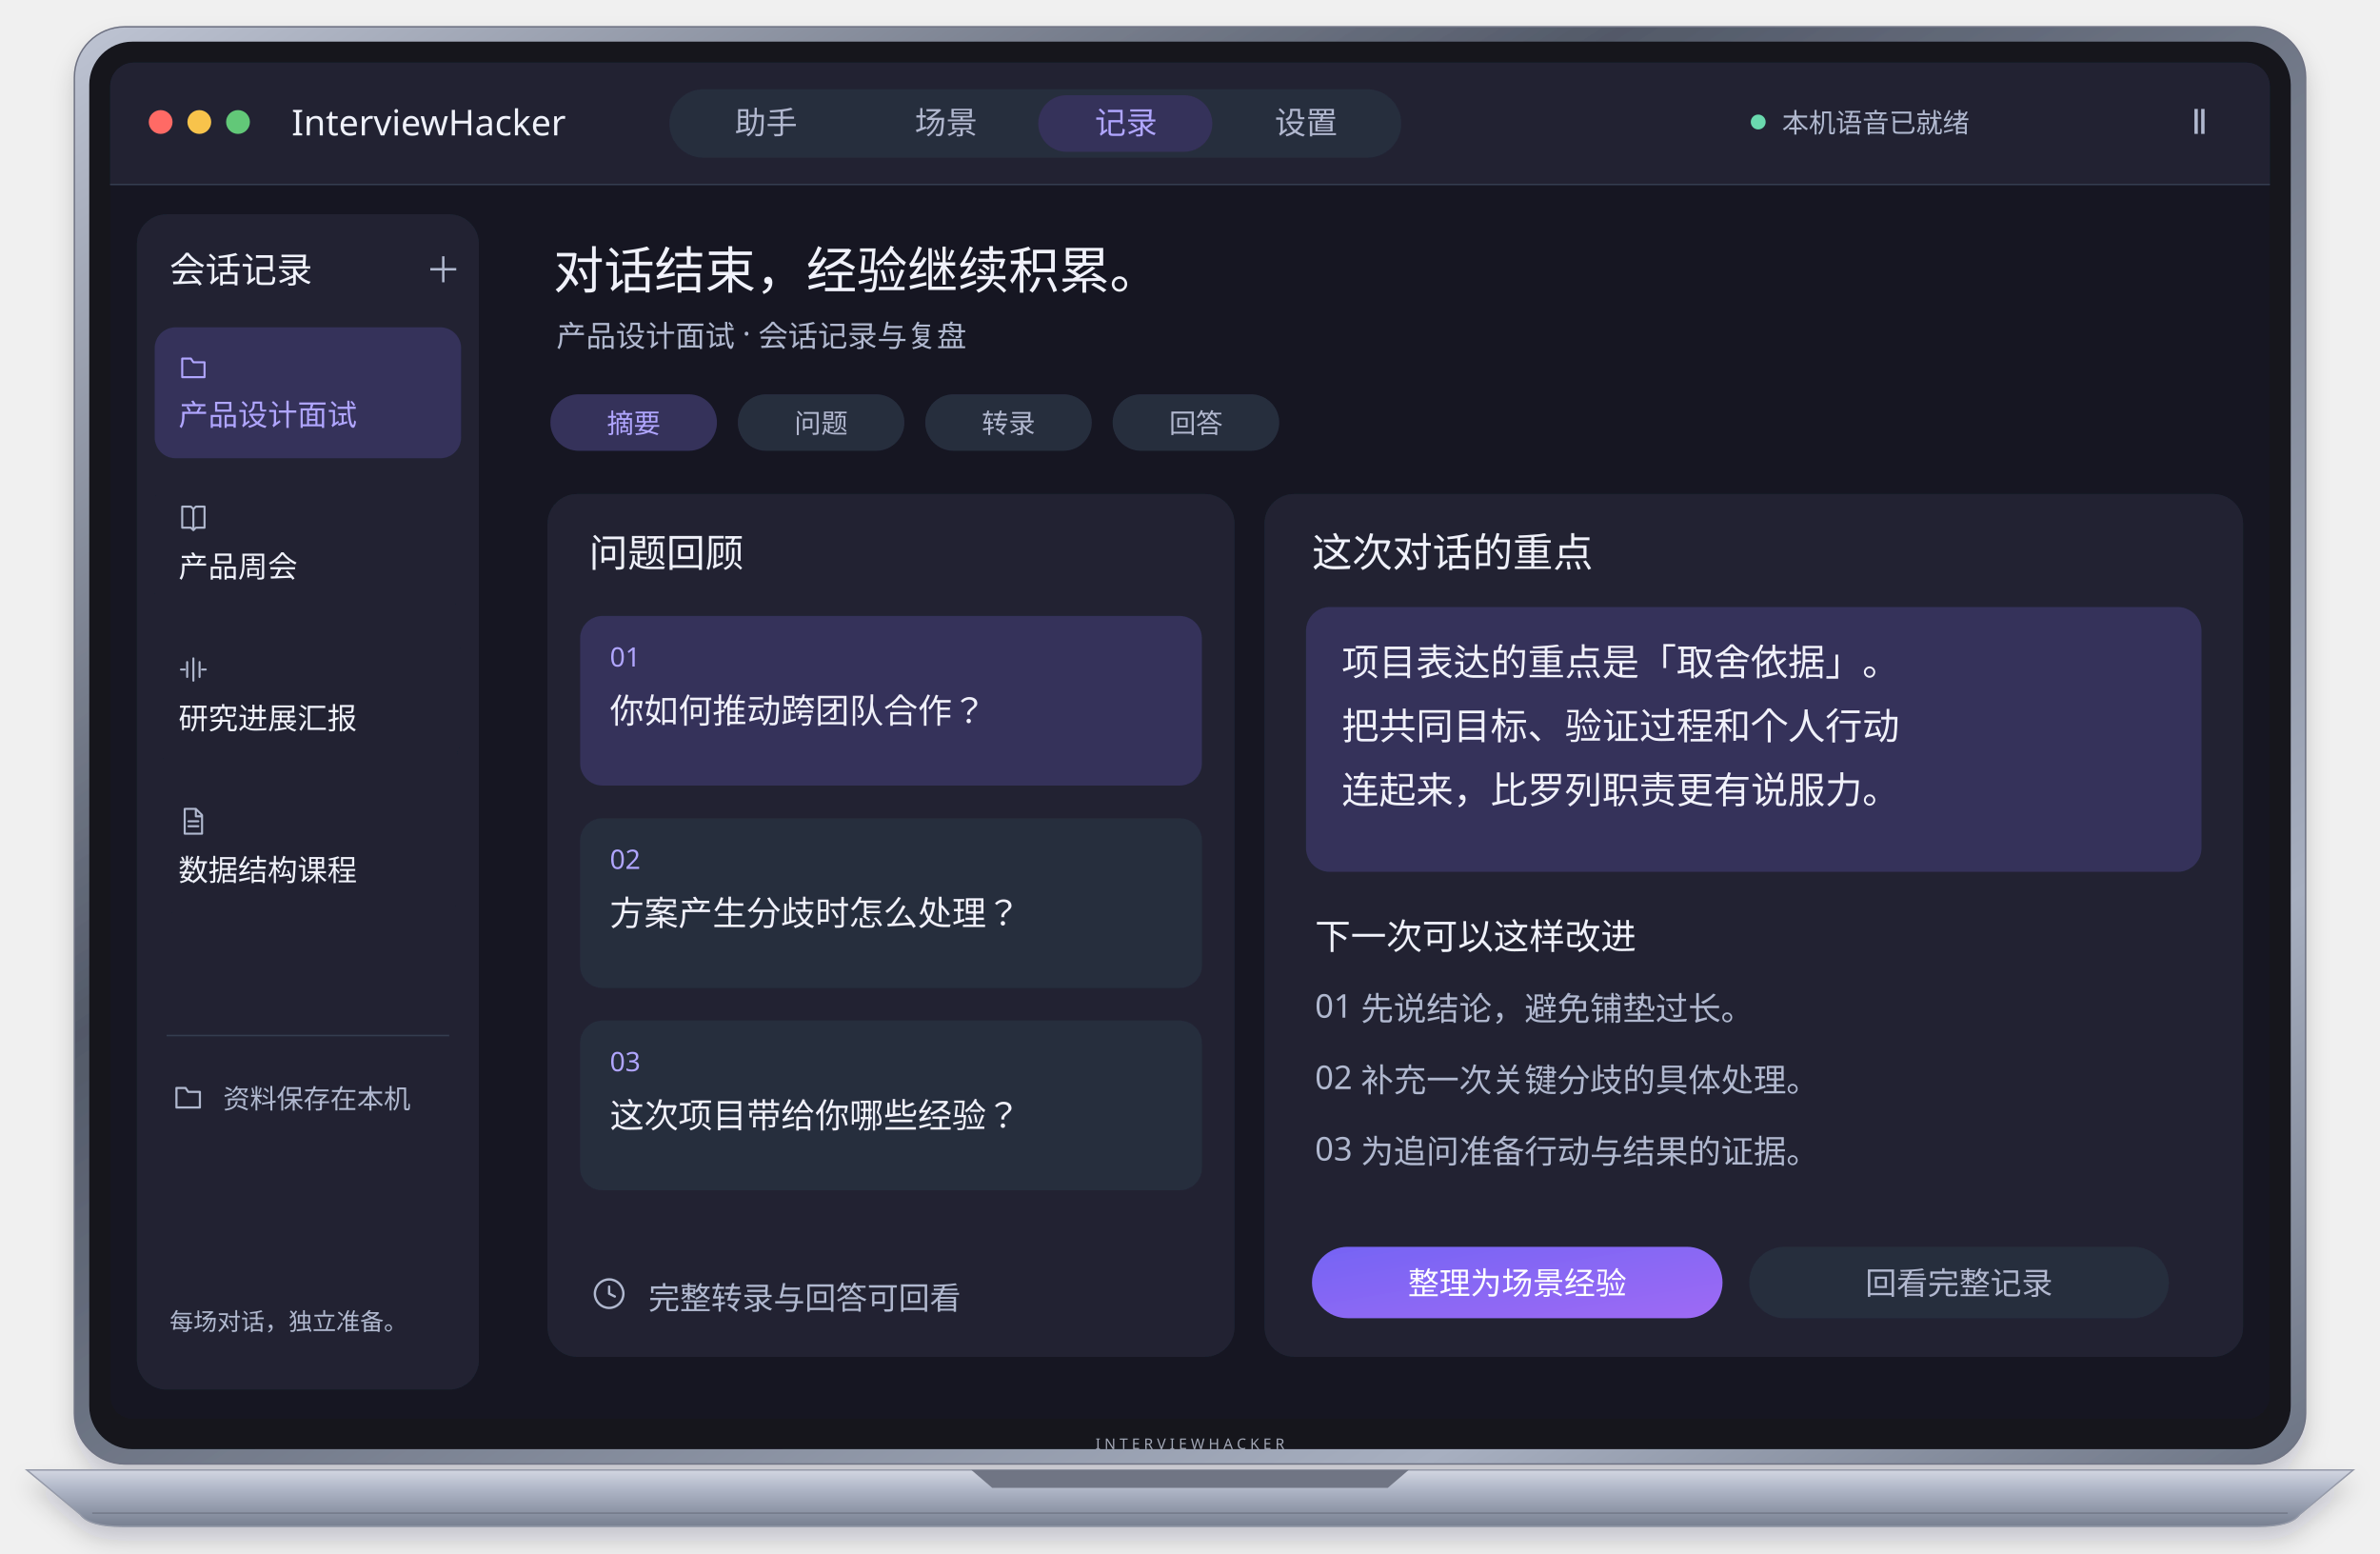
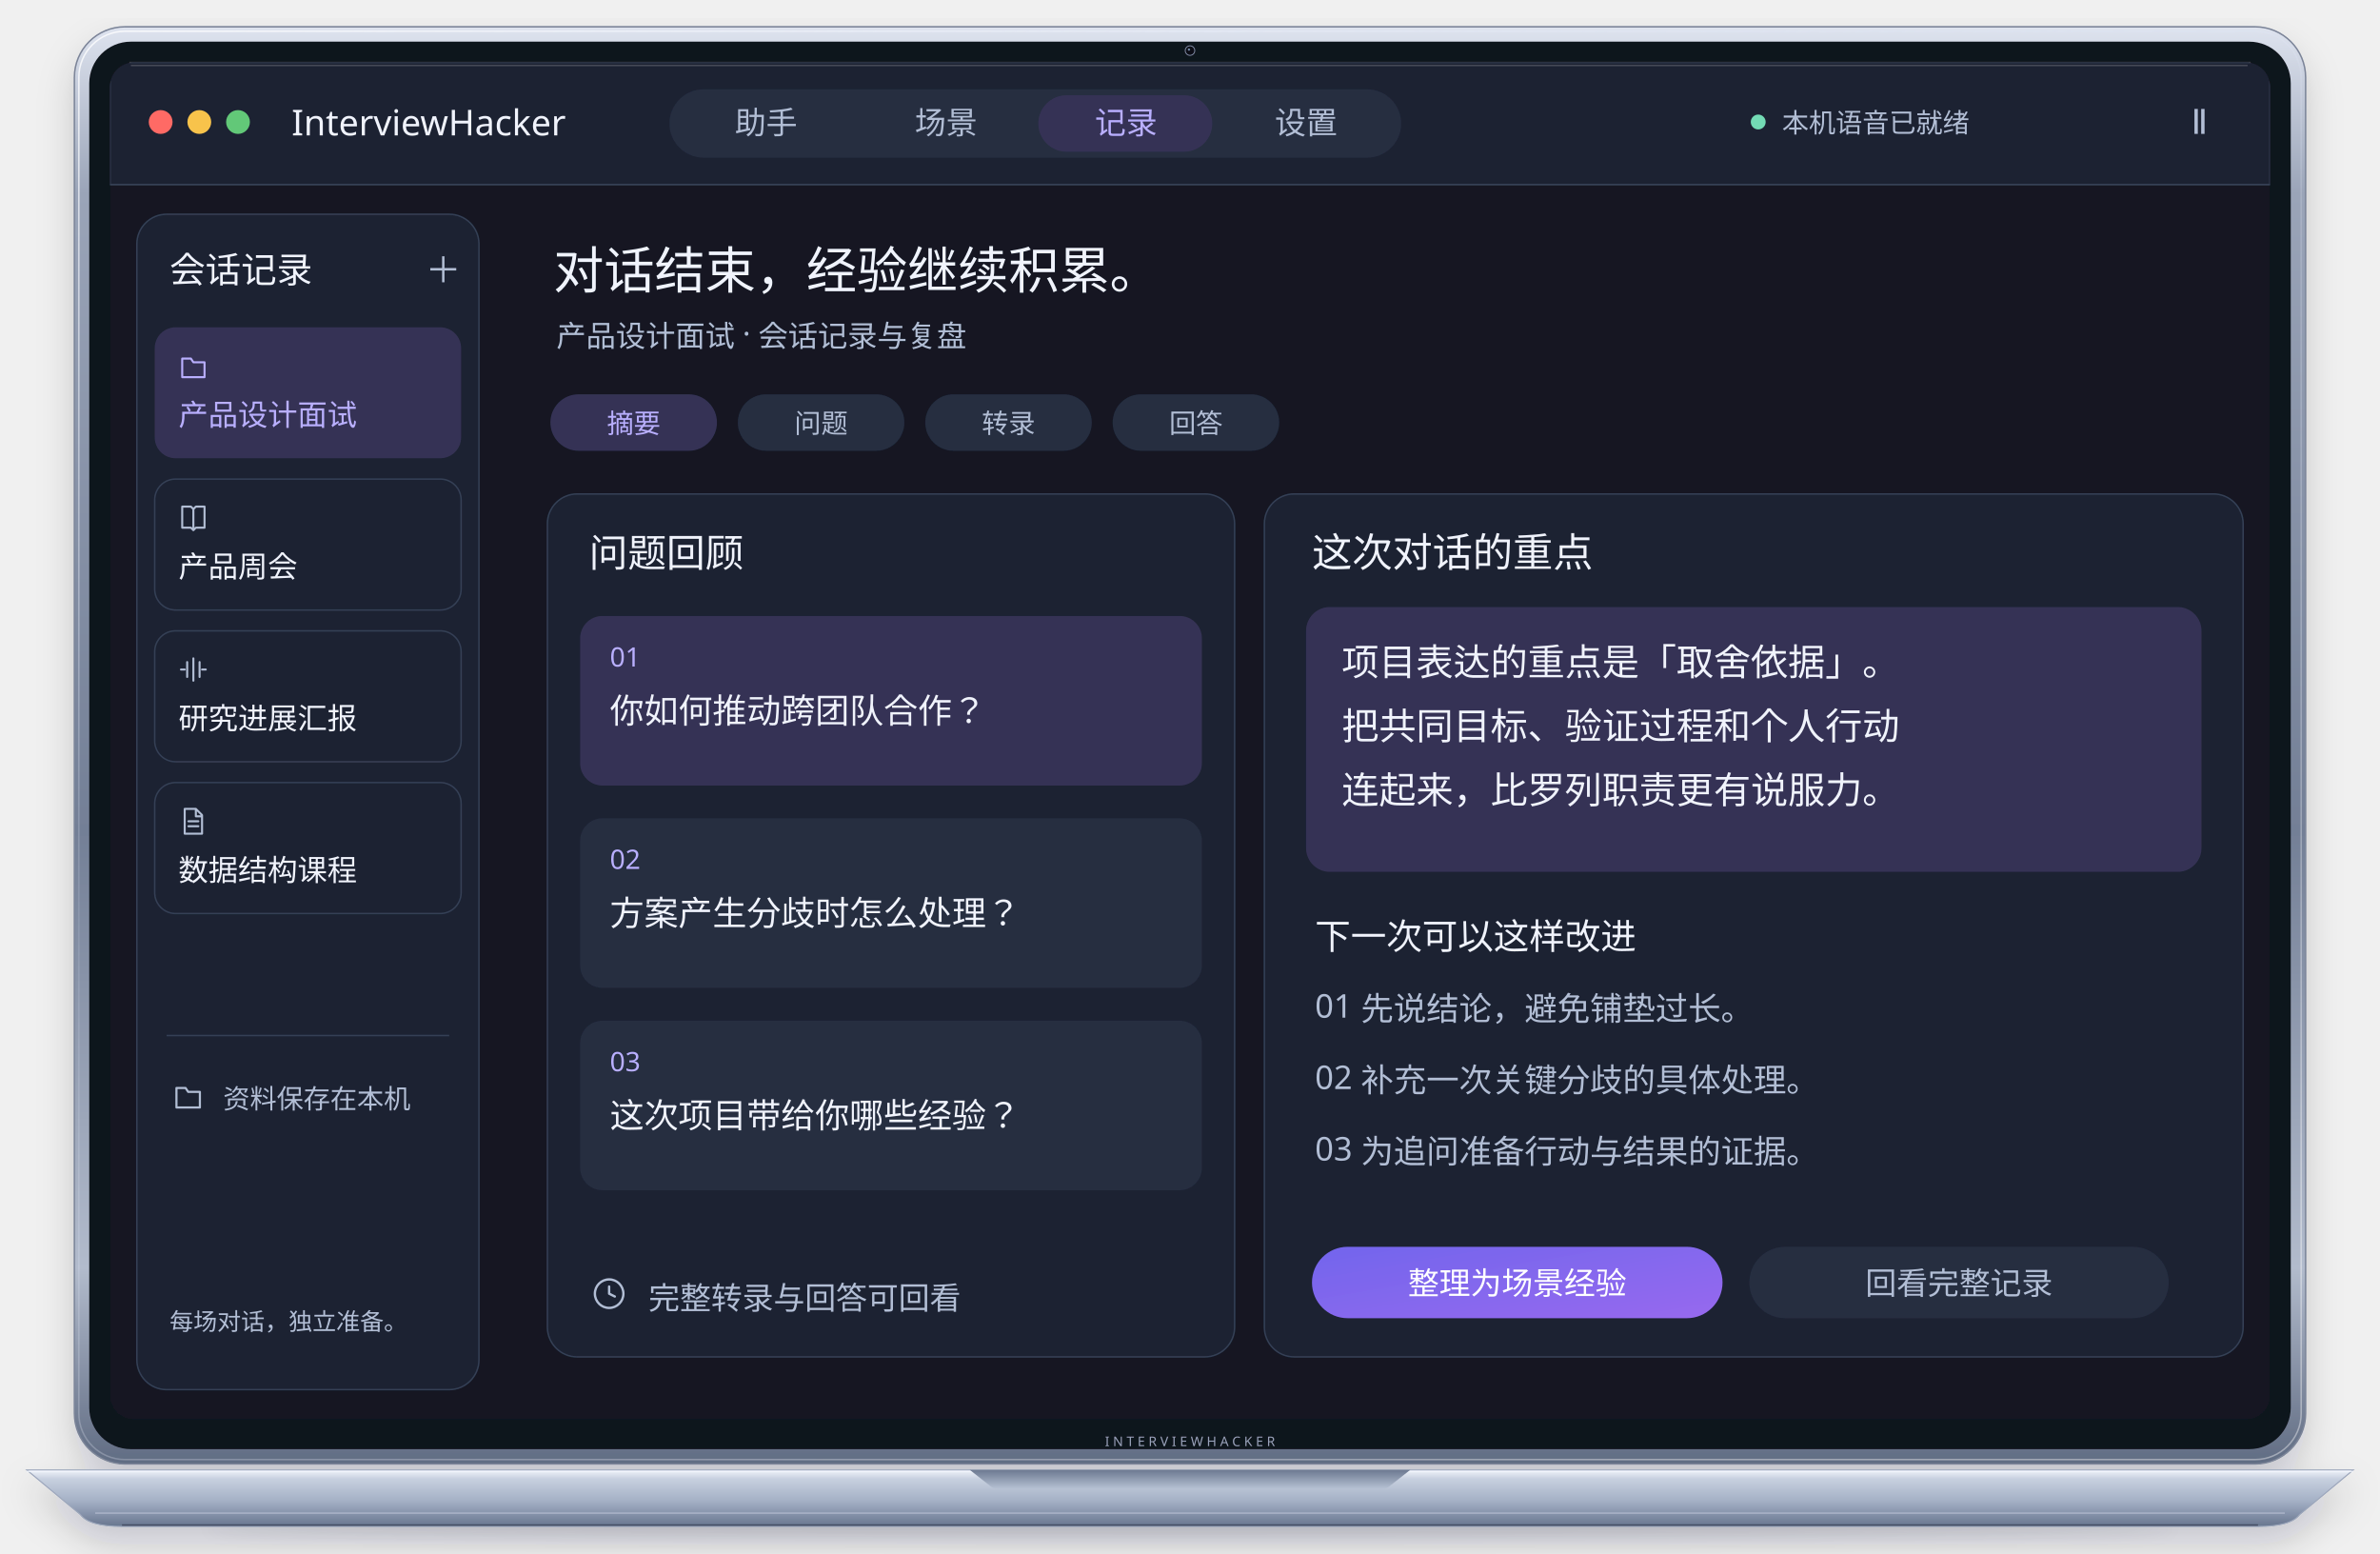
<svg xmlns="http://www.w3.org/2000/svg" width="1600" height="1044" viewBox="0 0 1600 1044" fill="none">
  <defs>
    <linearGradient id="accent" x1="0" y1="0" x2="1" y2="1">
-       <stop stop-color="#7564f4" />
-       <stop offset="1" stop-color="#9e6af4" />
+       <stop stop-color="#7265ed" />
+       <stop offset="1" stop-color="#9769ee" />
    </linearGradient>
-     <linearGradient id="metal" x1="0" y1="0" x2="1" y2="1">
-       <stop stop-color="#bfc5d4" />
-       <stop offset=".35" stop-color="#525968" />
-       <stop offset=".8" stop-color="#a7afc0" />
-       <stop offset="1" stop-color="#6b7383" />
+     <linearGradient id="metal" x1="0" y1="0" x2="0" y2="1">
+       <stop stop-color="#e1e6f1" />
+       <stop offset=".12" stop-color="#9aa4b8" />
+       <stop offset=".56" stop-color="#737f96" />
+       <stop offset=".86" stop-color="#b2bbcc" />
+       <stop offset="1" stop-color="#5d6980" />
+     </linearGradient>
+     <linearGradient id="rim-light" x1="0" y1="0" x2=".7" y2="1">
+       <stop stop-color="#fff" stop-opacity=".8" />
+       <stop offset=".42" stop-color="#e0e8fb" stop-opacity=".14" />
+       <stop offset="1" stop-color="#fff" stop-opacity=".4" />
    </linearGradient>
    <linearGradient id="base" x1="0" y1="0" x2="0" y2="1">
-       <stop stop-color="#d2d6e1" />
-       <stop offset=".35" stop-color="#aeb5c6" />
-       <stop offset="1" stop-color="#777f90" />
+       <stop stop-color="#f0f3fa" />
+       <stop offset=".16" stop-color="#c7d0df" />
+       <stop offset=".55" stop-color="#a4b0c5" />
+       <stop offset="1" stop-color="#67758f" />
+     </linearGradient>
+     <linearGradient id="notch" x1="0" y1="0" x2="0" y2="1">
+       <stop stop-color="#6c7991" />
+       <stop offset="1" stop-color="#b8c3d5" />
    </linearGradient>
    <clipPath id="display">
      <rect x="74" y="42" width="1452" height="912" rx="16" />
    </clipPath>
-     <filter id="device-shadow" x="-10%" y="-10%" width="120%" height="135%">
-       <feDropShadow dx="0" dy="9" stdDeviation="8" flood-color="#0e1427" flood-opacity=".18" />
+     <filter id="device-shadow" x="-8%" y="-6%" width="116%" height="126%">
+       <feDropShadow dx="0" dy="12" stdDeviation="12" flood-color="#0d1426" flood-opacity=".17" />
+     </filter>
+     <filter id="contact-shadow" x="-10%" y="-100%" width="120%" height="300%">
+       <feGaussianBlur stdDeviation="6" />
    </filter>
    <filter id="card-shadow" x="-20%" y="-20%" width="140%" height="160%">
-       <feDropShadow dx="0" dy="22" stdDeviation="22" flood-color="#0e1427" flood-opacity=".18" />
+       <feDropShadow dx="0" dy="15" stdDeviation="17" flood-color="#0d1426" flood-opacity=".16" />
    </filter>
    <filter id="phone-shadow" x="-20%" y="-10%" width="140%" height="130%">
-       <feDropShadow dx="0" dy="12" stdDeviation="10" flood-color="#0e1427" flood-opacity=".2" />
+       <feDropShadow dx="0" dy="12" stdDeviation="10" flood-color="#0d1426" flood-opacity=".18" />
    </filter>
  </defs>
  <g font-family="'HarmonyOS Sans SC','PingFang SC','Microsoft YaHei',sans-serif" text-rendering="geometricPrecision">
+     <ellipse cx="800" cy="1026" rx="660" ry="6" fill="#101626" opacity=".16" filter="url(#contact-shadow)" />
    <g filter="url(#device-shadow)">
-       <rect x="50" y="18" width="1500" height="966" rx="34" fill="url(#metal)" stroke="#6e7283" />
-       <rect x="60" y="28" width="1480" height="946" rx="29" fill="#12141b" stroke="none" />
+       <rect x="50" y="18" width="1500" height="966" rx="34" fill="url(#metal)" stroke="#7b8498" />
+       <rect x="53" y="21" width="1494" height="960" rx="31" fill="none" stroke="url(#rim-light)" />
+       <rect x="60" y="28" width="1480" height="946" rx="28" fill="#10131b" stroke="none" />
+       <path d="M87 42H1513" stroke="#bfc8db" stroke-opacity=".25" />
+       <circle cx="800" cy="34" r="3.2" fill="#090d15" stroke="#8491aa" stroke-width=".6" />
+       <circle cx="799.3" cy="33.3" r=".8" fill="#7186a5" />
      <g clip-path="url(#display)">
-         <rect x="74" y="42" width="1452" height="912" rx="16" fill="#141722" stroke="none" />
-         <rect x="74" y="42" width="1452" height="82" rx="0" fill="#202433" stroke="none" />
-         <path d="M74 124H1526" stroke="#363c50" />
+         <rect x="74" y="42" width="1452" height="912" rx="16" fill="#121723" stroke="none" />
+         <rect x="74" y="42" width="1452" height="82" rx="0" fill="#1c2232" stroke="#343f55" />
+         <path d="M74 124H1526" stroke="#343f55" />
        <circle cx="108" cy="82" r="8" fill="#ff6a65" />
        <circle cx="134" cy="82" r="8" fill="#f8c34b" />
        <circle cx="160" cy="82" r="8" fill="#62c878" />
-         <text x="196" y="91" font-size="24" font-weight="500" fill="#f0f1fa">InterviewHacker</text>
-         <rect x="450" y="60" width="492" height="46" rx="23" fill="#282d3e" stroke="none" />
-         <text x="515" y="90" font-size="21" font-weight="500" fill="#b1b8cf" text-anchor="middle">助手</text>
-         <text x="636" y="90" font-size="21" font-weight="500" fill="#b1b8cf" text-anchor="middle">场景</text>
-         <rect x="698" y="64" width="117" height="38" rx="19" fill="#35305a" stroke="none" />
-         <text x="757" y="90" font-size="21" font-weight="500" fill="#b0a6ff" text-anchor="middle">记录</text>
-         <text x="878" y="90" font-size="21" font-weight="500" fill="#b1b8cf" text-anchor="middle">设置</text>
-         <circle cx="1182" cy="82" r="5" fill="#6ad9ae" />
-         <text x="1198" y="89" font-size="18" font-weight="400" fill="#b1b8cf">本机语音已就绪</text>
-         <text x="1473" y="90" font-size="23" font-weight="400" fill="#b1b8cf">Ⅱ</text>
-         <rect x="92" y="144" width="230" height="790" rx="20" fill="#202433" stroke="none" />
-         <text x="114" y="190" font-size="24" font-weight="500" fill="#f0f1fa">会话记录</text>
-         <text x="286" y="190" font-size="24" font-weight="400" fill="#b1b8cf">＋</text>
-         <rect x="104" y="220" width="206" height="88" rx="14" fill="#35305a" stroke="none" />
-         <g transform="translate(120 236) scale(0.8333333)" fill="none" stroke="#b0a6ff" stroke-width="1.65" stroke-linecap="round" stroke-linejoin="round">
+         <text x="196" y="91" font-size="24" font-weight="500" fill="#f0f3fc">InterviewHacker</text>
+         <rect x="450" y="60" width="492" height="46" rx="23" fill="#252d40" stroke="none" />
+         <text x="515" y="90" font-size="21" font-weight="500" fill="#b2bed5" text-anchor="middle">助手</text>
+         <text x="636" y="90" font-size="21" font-weight="500" fill="#b2bed5" text-anchor="middle">场景</text>
+         <rect x="698" y="64" width="117" height="38" rx="19" fill="#353254" stroke="none" />
+         <text x="757" y="90" font-size="21" font-weight="500" fill="#b9afff" text-anchor="middle">记录</text>
+         <text x="878" y="90" font-size="21" font-weight="500" fill="#b2bed5" text-anchor="middle">设置</text>
+         <circle cx="1182" cy="82" r="5" fill="#73dbb5" />
+         <text x="1198" y="89" font-size="18" font-weight="400" fill="#b2bed5">本机语音已就绪</text>
+         <text x="1473" y="90" font-size="23" font-weight="400" fill="#b2bed5">Ⅱ</text>
+         <rect x="92" y="144" width="230" height="790" rx="20" fill="#1c2232" stroke="#343f55" />
+         <text x="114" y="190" font-size="24" font-weight="500" fill="#f0f3fc">会话记录</text>
+         <text x="286" y="190" font-size="24" font-weight="400" fill="#b2bed5">＋</text>
+         <rect x="104" y="220" width="206" height="88" rx="14" fill="#353254" stroke="none" />
+         <g transform="translate(120 236) scale(0.8333333)" fill="none" stroke="#b9afff" stroke-width="1.65" stroke-linecap="round" stroke-linejoin="round">
          <path d="M3 6h7l2 3h9v12H3z" />
        </g>
-         <text x="120" y="286" font-size="20" font-weight="500" fill="#b0a6ff">产品设计面试</text>
-         <rect x="104" y="322" width="206" height="88" rx="14" fill="#202433" stroke="none" />
-         <g transform="translate(120 338) scale(0.8333333)" fill="none" stroke="#b1b8cf" stroke-width="1.65" stroke-linecap="round" stroke-linejoin="round">
+         <text x="120" y="286" font-size="20" font-weight="500" fill="#b9afff">产品设计面试</text>
+         <rect x="104" y="322" width="206" height="88" rx="14" fill="#1c2232" stroke="#343f55" />
+         <g transform="translate(120 338) scale(0.8333333)" fill="none" stroke="#b2bed5" stroke-width="1.65" stroke-linecap="round" stroke-linejoin="round">
          <path d="M3 3h7l2 2 2-2h7v17h-7l-2 2-2-2H3zM12 5v17" />
        </g>
-         <text x="120" y="388" font-size="20" font-weight="400" fill="#f0f1fa">产品周会</text>
-         <rect x="104" y="424" width="206" height="88" rx="14" fill="#202433" stroke="none" />
-         <g transform="translate(120 440) scale(0.8333333)" fill="none" stroke="#b1b8cf" stroke-width="1.65" stroke-linecap="round" stroke-linejoin="round">
+         <text x="120" y="388" font-size="20" font-weight="400" fill="#f0f3fc">产品周会</text>
+         <rect x="104" y="424" width="206" height="88" rx="14" fill="#1c2232" stroke="#343f55" />
+         <g transform="translate(120 440) scale(0.8333333)" fill="none" stroke="#b2bed5" stroke-width="1.65" stroke-linecap="round" stroke-linejoin="round">
          <path d="M2 12h3m2-6v12m5-15v18m5-15v12m2-6h3" />
        </g>
-         <text x="120" y="490" font-size="20" font-weight="400" fill="#f0f1fa">研究进展汇报</text>
-         <rect x="104" y="526" width="206" height="88" rx="14" fill="#202433" stroke="none" />
-         <g transform="translate(120 542) scale(0.8333333)" fill="none" stroke="#b1b8cf" stroke-width="1.65" stroke-linecap="round" stroke-linejoin="round">
+         <text x="120" y="490" font-size="20" font-weight="400" fill="#f0f3fc">研究进展汇报</text>
+         <rect x="104" y="526" width="206" height="88" rx="14" fill="#1c2232" stroke="#343f55" />
+         <g transform="translate(120 542) scale(0.8333333)" fill="none" stroke="#b2bed5" stroke-width="1.65" stroke-linecap="round" stroke-linejoin="round">
          <path d="M5 2h9l5 5v15H5zM14 2v6h5M8 12h8M8 16h8" />
        </g>
-         <text x="120" y="592" font-size="20" font-weight="400" fill="#f0f1fa">数据结构课程</text>
-         <path d="M112 696H302" stroke="#363c50" />
-         <g transform="translate(116 726) scale(0.875)" fill="none" stroke="#b1b8cf" stroke-width="1.65" stroke-linecap="round" stroke-linejoin="round">
+         <text x="120" y="592" font-size="20" font-weight="400" fill="#f0f3fc">数据结构课程</text>
+         <path d="M112 696H302" stroke="#343f55" />
+         <g transform="translate(116 726) scale(0.875)" fill="none" stroke="#b2bed5" stroke-width="1.65" stroke-linecap="round" stroke-linejoin="round">
          <path d="M3 6h7l2 3h9v12H3z" />
        </g>
-         <text x="150" y="745" font-size="18" font-weight="400" fill="#b1b8cf">资料保存在本机</text>
-         <text x="114" y="894" font-size="16" font-weight="400" fill="#b1b8cf">每场对话，独立准备。</text>
-         <text x="372" y="194" font-size="34" font-weight="500" fill="#f0f1fa">对话结束，经验继续积累。</text>
-         <text x="374" y="233" font-size="20" font-weight="400" fill="#b1b8cf">产品设计面试 · 会话记录与复盘</text>
-         <rect x="370" y="265" width="112" height="38" rx="19" fill="#35305a" stroke="none" />
-         <text x="426" y="291" font-size="18" font-weight="500" fill="#b0a6ff" text-anchor="middle">摘要</text>
-         <rect x="496" y="265" width="112" height="38" rx="19" fill="#282d3e" stroke="none" />
-         <text x="552" y="291" font-size="18" font-weight="500" fill="#b1b8cf" text-anchor="middle">问题</text>
-         <rect x="622" y="265" width="112" height="38" rx="19" fill="#282d3e" stroke="none" />
-         <text x="678" y="291" font-size="18" font-weight="500" fill="#b1b8cf" text-anchor="middle">转录</text>
-         <rect x="748" y="265" width="112" height="38" rx="19" fill="#282d3e" stroke="none" />
-         <text x="804" y="291" font-size="18" font-weight="500" fill="#b1b8cf" text-anchor="middle">回答</text>
-         <rect x="368" y="332" width="462" height="580" rx="20" fill="#202433" stroke="none" />
-         <rect x="850" y="332" width="658" height="580" rx="20" fill="#202433" stroke="none" />
-         <text x="396" y="381" font-size="26" font-weight="500" fill="#f0f1fa">问题回顾</text>
-         <rect x="390" y="414" width="418" height="114" rx="15" fill="#35305a" stroke="none" />
-         <text x="410" y="448" font-size="18" font-weight="500" fill="#b0a6ff">01</text>
-         <text x="410" y="486" font-size="23" font-weight="400" fill="#f0f1fa">你如何推动跨团队合作？</text>
-         <rect x="390" y="550" width="418" height="114" rx="15" fill="#282d3e" stroke="none" />
-         <text x="410" y="584" font-size="18" font-weight="500" fill="#b0a6ff">02</text>
-         <text x="410" y="622" font-size="23" font-weight="400" fill="#f0f1fa">方案产生分歧时怎么处理？</text>
-         <rect x="390" y="686" width="418" height="114" rx="15" fill="#282d3e" stroke="none" />
-         <text x="410" y="720" font-size="18" font-weight="500" fill="#b0a6ff">03</text>
-         <text x="410" y="758" font-size="23" font-weight="400" fill="#f0f1fa">这次项目带给你哪些经验？</text>
-         <g transform="translate(398 858) scale(0.9583333)" fill="none" stroke="#b1b8cf" stroke-width="1.65" stroke-linecap="round" stroke-linejoin="round">
+         <text x="150" y="745" font-size="18" font-weight="400" fill="#b2bed5">资料保存在本机</text>
+         <text x="114" y="894" font-size="16" font-weight="400" fill="#b2bed5">每场对话，独立准备。</text>
+         <text x="372" y="194" font-size="34" font-weight="500" fill="#f0f3fc">对话结束，经验继续积累。</text>
+         <text x="374" y="233" font-size="20" font-weight="400" fill="#b2bed5">产品设计面试 · 会话记录与复盘</text>
+         <rect x="370" y="265" width="112" height="38" rx="19" fill="#353254" stroke="none" />
+         <text x="426" y="291" font-size="18" font-weight="500" fill="#b9afff" text-anchor="middle">摘要</text>
+         <rect x="496" y="265" width="112" height="38" rx="19" fill="#252d40" stroke="none" />
+         <text x="552" y="291" font-size="18" font-weight="500" fill="#b2bed5" text-anchor="middle">问题</text>
+         <rect x="622" y="265" width="112" height="38" rx="19" fill="#252d40" stroke="none" />
+         <text x="678" y="291" font-size="18" font-weight="500" fill="#b2bed5" text-anchor="middle">转录</text>
+         <rect x="748" y="265" width="112" height="38" rx="19" fill="#252d40" stroke="none" />
+         <text x="804" y="291" font-size="18" font-weight="500" fill="#b2bed5" text-anchor="middle">回答</text>
+         <rect x="368" y="332" width="462" height="580" rx="20" fill="#1c2232" stroke="#343f55" />
+         <rect x="850" y="332" width="658" height="580" rx="20" fill="#1c2232" stroke="#343f55" />
+         <text x="396" y="381" font-size="26" font-weight="500" fill="#f0f3fc">问题回顾</text>
+         <rect x="390" y="414" width="418" height="114" rx="15" fill="#353254" stroke="none" />
+         <text x="410" y="448" font-size="18" font-weight="500" fill="#b9afff">01</text>
+         <text x="410" y="486" font-size="23" font-weight="400" fill="#f0f3fc">你如何推动跨团队合作？</text>
+         <rect x="390" y="550" width="418" height="114" rx="15" fill="#252d40" stroke="none" />
+         <text x="410" y="584" font-size="18" font-weight="500" fill="#b9afff">02</text>
+         <text x="410" y="622" font-size="23" font-weight="400" fill="#f0f3fc">方案产生分歧时怎么处理？</text>
+         <rect x="390" y="686" width="418" height="114" rx="15" fill="#252d40" stroke="none" />
+         <text x="410" y="720" font-size="18" font-weight="500" fill="#b9afff">03</text>
+         <text x="410" y="758" font-size="23" font-weight="400" fill="#f0f3fc">这次项目带给你哪些经验？</text>
+         <g transform="translate(398 858) scale(0.9583333)" fill="none" stroke="#b2bed5" stroke-width="1.65" stroke-linecap="round" stroke-linejoin="round">
          <path d="M12 7v5l4 2M22 12a10 10 0 1 1-20 0 10 10 0 0 1 20 0" />
        </g>
-         <text x="436" y="880" font-size="21" font-weight="400" fill="#b1b8cf">完整转录与回答可回看</text>
-         <text x="882" y="381" font-size="27" font-weight="500" fill="#f0f1fa">这次对话的重点</text>
-         <rect x="878" y="408" width="602" height="178" rx="16" fill="#35305a" stroke="none" />
-         <text x="902" y="454" font-size="25" font-weight="400" fill="#f0f1fa">项目表达的重点是「取舍依据」。</text>
-         <text x="902" y="497" font-size="25" font-weight="400" fill="#f0f1fa">把共同目标、验证过程和个人行动</text>
-         <text x="902" y="540" font-size="25" font-weight="400" fill="#f0f1fa">连起来，比罗列职责更有说服力。</text>
-         <text x="884" y="638" font-size="24" font-weight="500" fill="#f0f1fa">下一次可以这样改进</text>
-         <text x="884" y="684" font-size="22" font-weight="400" fill="#b1b8cf">01   先说结论，避免铺垫过长。</text>
-         <text x="884" y="732" font-size="22" font-weight="400" fill="#b1b8cf">02   补充一次关键分歧的具体处理。</text>
-         <text x="884" y="780" font-size="22" font-weight="400" fill="#b1b8cf">03   为追问准备行动与结果的证据。</text>
+         <text x="436" y="880" font-size="21" font-weight="400" fill="#b2bed5">完整转录与回答可回看</text>
+         <text x="882" y="381" font-size="27" font-weight="500" fill="#f0f3fc">这次对话的重点</text>
+         <rect x="878" y="408" width="602" height="178" rx="16" fill="#353254" stroke="none" />
+         <text x="902" y="454" font-size="25" font-weight="400" fill="#f0f3fc">项目表达的重点是「取舍依据」。</text>
+         <text x="902" y="497" font-size="25" font-weight="400" fill="#f0f3fc">把共同目标、验证过程和个人行动</text>
+         <text x="902" y="540" font-size="25" font-weight="400" fill="#f0f3fc">连起来，比罗列职责更有说服力。</text>
+         <text x="884" y="638" font-size="24" font-weight="500" fill="#f0f3fc">下一次可以这样改进</text>
+         <text x="884" y="684" font-size="22" font-weight="400" fill="#b2bed5">01   先说结论，避免铺垫过长。</text>
+         <text x="884" y="732" font-size="22" font-weight="400" fill="#b2bed5">02   补充一次关键分歧的具体处理。</text>
+         <text x="884" y="780" font-size="22" font-weight="400" fill="#b2bed5">03   为追问准备行动与结果的证据。</text>
        <rect x="882" y="838" width="276" height="48" rx="24" fill="url(#accent)" stroke="none" />
        <text x="1020" y="870" font-size="21" font-weight="500" fill="#fff" text-anchor="middle">整理为场景经验</text>
-         <rect x="1176" y="838" width="282" height="48" rx="24" fill="#282d3e" stroke="none" />
-         <text x="1317" y="870" font-size="21" font-weight="500" fill="#b1b8cf" text-anchor="middle">回看完整记录</text>
+         <rect x="1176" y="838" width="282" height="48" rx="24" fill="#252d40" stroke="none" />
+         <text x="1317" y="870" font-size="21" font-weight="500" fill="#b2bed5" text-anchor="middle">回看完整记录</text>
      </g>
-       <text x="800" y="974" font-size="10" font-weight="500" fill="#a4a8b6" text-anchor="middle">I N T E R V I E W H A C K E R</text>
-       <path d="M18 988H1582L1546 1018Q1540 1026 1518 1026H82Q60 1026 54 1018Z" fill="url(#base)" stroke="#959aa9" />
-       <path d="M653 988H947L933 1000H667Z" fill="#707584" />
-       <path d="M62 1017H1538" stroke="#636978" opacity=".6" />
+       <path d="M88 44H1511" stroke="#fff" stroke-opacity=".18" />
+       <text x="800" y="972" font-size="9" font-weight="500" fill="#98a3ba" text-anchor="middle">I N T E R V I E W H A C K E R</text>
+       <path d="M18 988H1582L1546 1018Q1540 1026 1518 1026H82Q60 1026 54 1018Z" fill="url(#base)" stroke="#9ca6bb" stroke-width=".8" />
+       <path d="M18 989H1582" stroke="#f4f6fd" stroke-opacity=".8" />
+       <path d="M652 988H948L934 999Q932 1001 926 1001H674Q668 1001 666 999Z" fill="url(#notch)" />
+       <path d="M64 1017H1536" stroke="#f0f3fc" stroke-opacity=".34" />
+       <path d="M82 1025H1518" stroke="#3a4356" stroke-opacity=".74" />
    </g>
  </g>
</svg>
